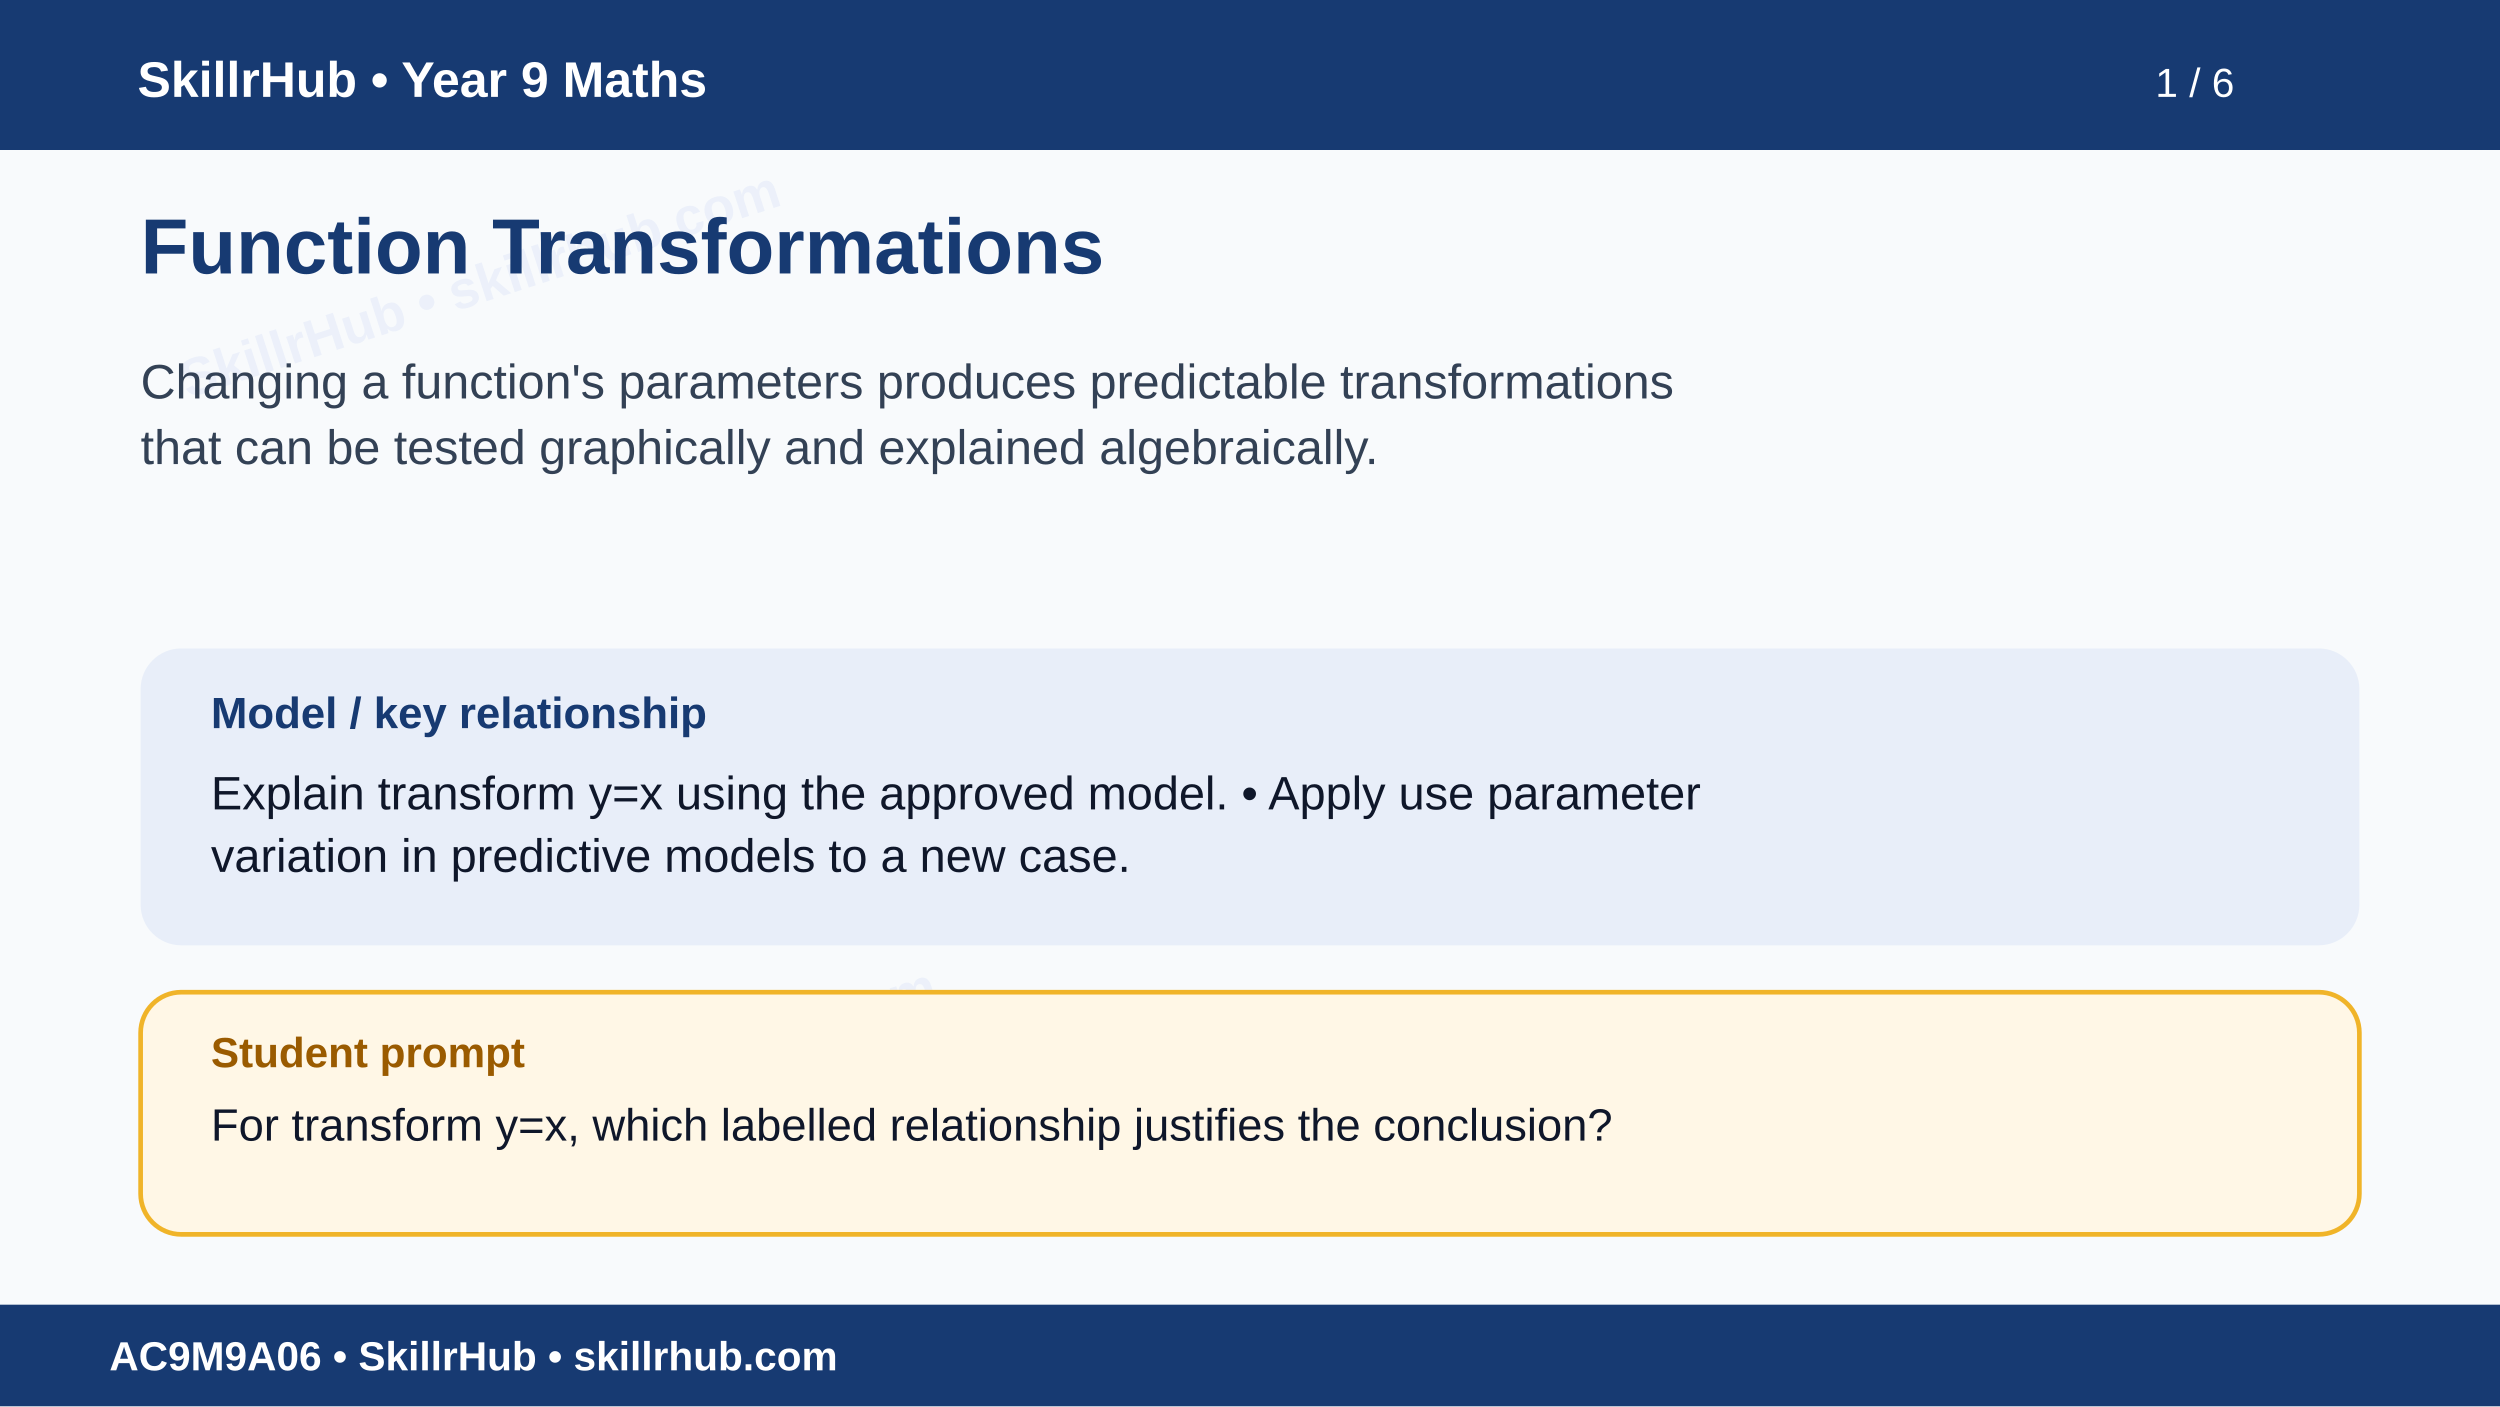
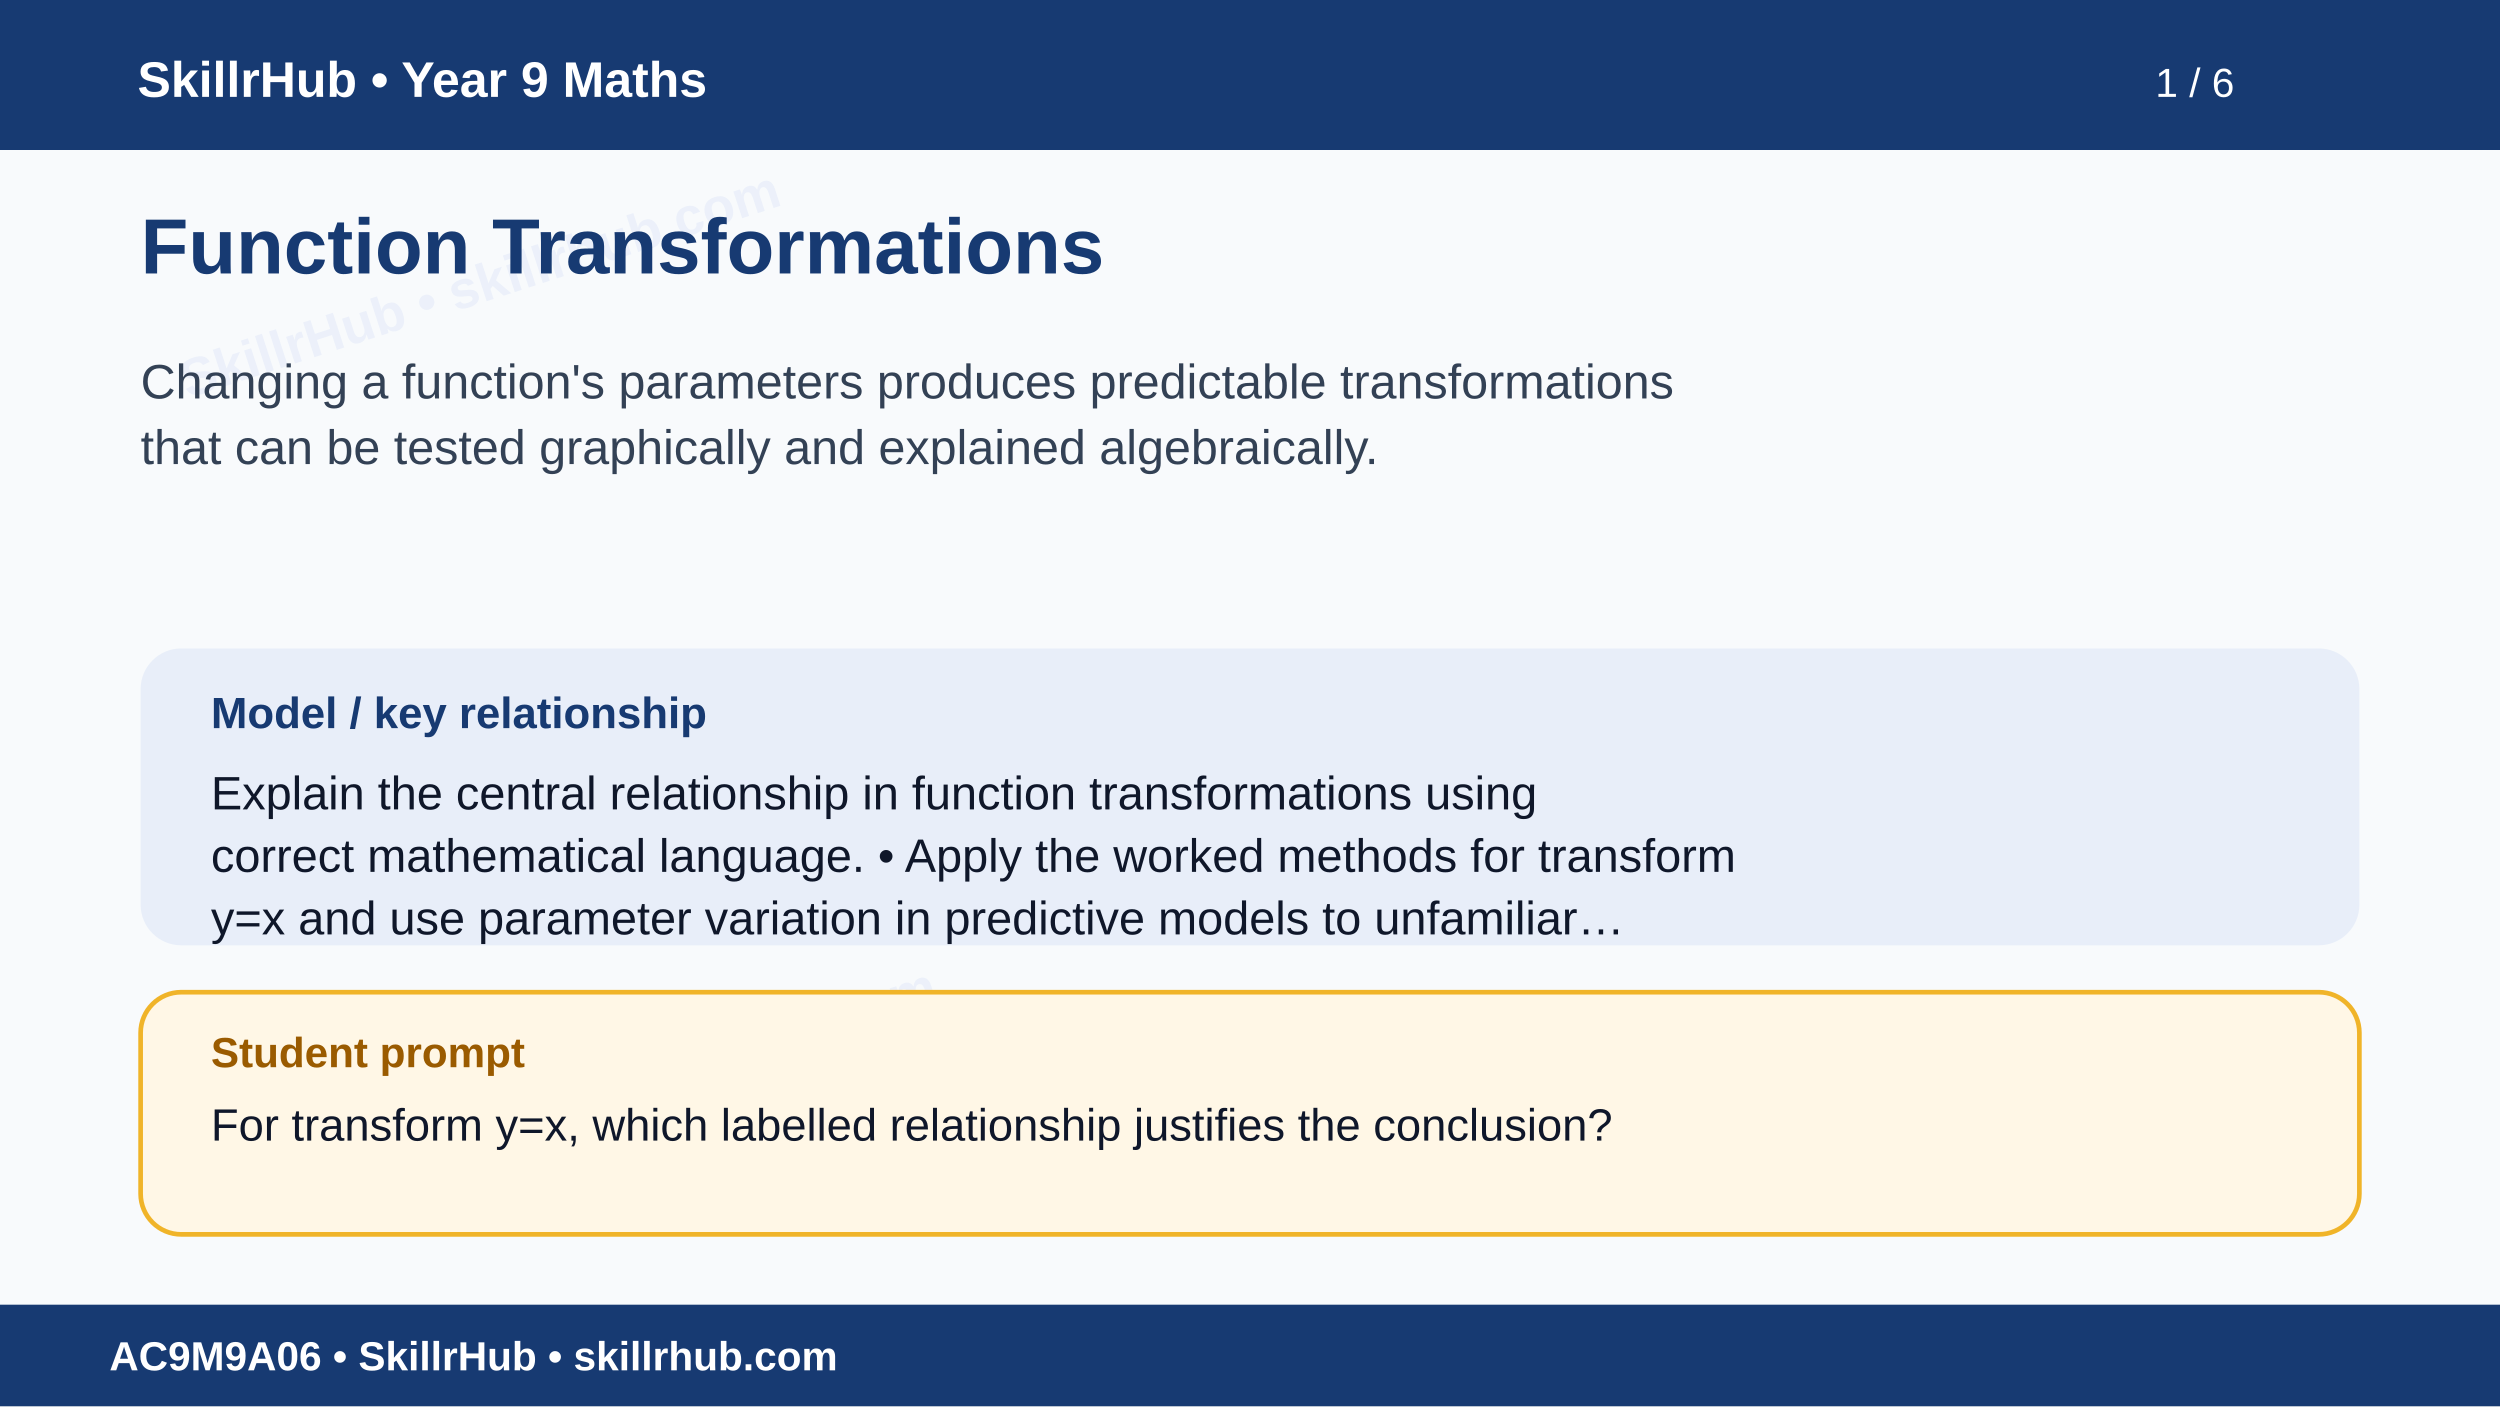
<svg xmlns="http://www.w3.org/2000/svg" width="1600" height="900" viewBox="0 0 1600 900" role="img" aria-labelledby="title desc">
  <rect width="1600" height="900" fill="#f8fafc" />
  <g opacity=".055" fill="#1d4ed8" font-family="Arial,Helvetica,sans-serif" font-size="34" font-weight="700">
    <text x="120" y="255" transform="rotate(-18 120 255)">SkillrHub • skillrhub.com</text>
    <text x="790" y="560" transform="rotate(-18 790 560)">SkillrHub • skillrhub.com</text>
    <text x="220" y="765" transform="rotate(-18 220 765)">SkillrHub • skillrhub.com</text>
  </g>
  <rect width="1600" height="96" fill="#173a72" />
  <text x="88" y="62" fill="#fff" font-family="Arial,Helvetica,sans-serif" font-size="32" font-weight="700">SkillrHub • Year 9 Maths</text>
  <text x="1430" y="62" text-anchor="end" fill="#fff" font-family="Arial,Helvetica,sans-serif" font-size="26">1 / 6</text>
  <text x="90" y="175" fill="#173a72" font-family="Arial,Helvetica,sans-serif" font-size="50" font-weight="700">Function Transformations</text>
  <text x="90" y="255" fill="#334155" font-family="Arial,Helvetica,sans-serif" font-size="31" font-weight="400">Changing a function's parameters produces predictable transformations</text>
  <text x="90" y="297" fill="#334155" font-family="Arial,Helvetica,sans-serif" font-size="31" font-weight="400">that can be tested graphically and explained algebraically.</text>
  <rect x="90" y="415" width="1420" height="190" rx="26" fill="#e8eef9" />
  <text x="135" y="466" fill="#173a72" font-family="Arial,Helvetica,sans-serif" font-size="28" font-weight="700">Model / key relationship</text>
-   <text x="135" y="518" fill="#0f172a" font-family="Arial,Helvetica,sans-serif" font-size="30" font-weight="400">Explain transform y=x using the approved model. • Apply use parameter</text>
-   <text x="135" y="558" fill="#0f172a" font-family="Arial,Helvetica,sans-serif" font-size="30" font-weight="400">variation in predictive models to a new case.</text>
+   <text x="135" y="518" fill="#0f172a" font-family="Arial,Helvetica,sans-serif" font-size="30" font-weight="400">Explain the central relationship in function transformations using</text>
+   <text x="135" y="558" fill="#0f172a" font-family="Arial,Helvetica,sans-serif" font-size="30" font-weight="400">correct mathematical language. • Apply the worked methods for transform</text>
+   <text x="135" y="598" fill="#0f172a" font-family="Arial,Helvetica,sans-serif" font-size="30" font-weight="400">y=x and use parameter variation in predictive models to unfamiliar…</text>
  <rect x="90" y="635" width="1420" height="155" rx="26" fill="#fff7e6" stroke="#f0b429" stroke-width="3" />
  <text x="135" y="683" fill="#9a5b00" font-family="Arial,Helvetica,sans-serif" font-size="27" font-weight="700">Student prompt</text>
  <text x="135" y="730" fill="#0f172a" font-family="Arial,Helvetica,sans-serif" font-size="29" font-weight="400">For transform y=x, which labelled relationship justifies the conclusion?</text>
  <rect y="835" width="1600" height="65" fill="#173a72" />
  <text x="70" y="877" fill="#fff" font-family="Arial,Helvetica,sans-serif" font-size="26" font-weight="700">AC9M9A06 • SkillrHub • skillrhub.com</text>
</svg>
